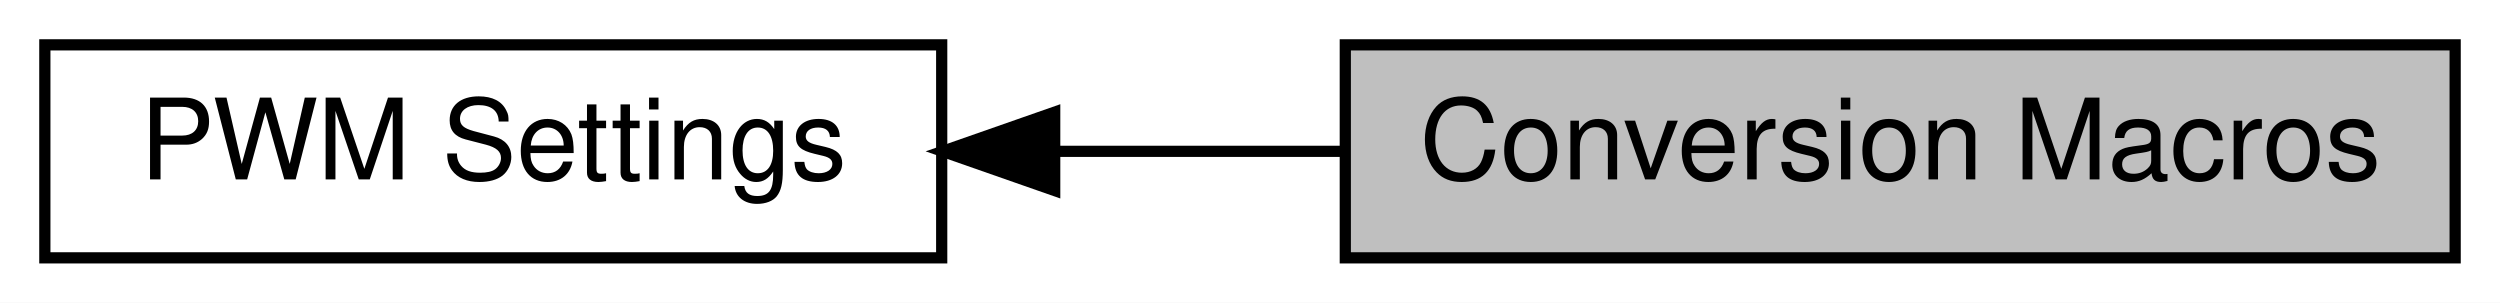
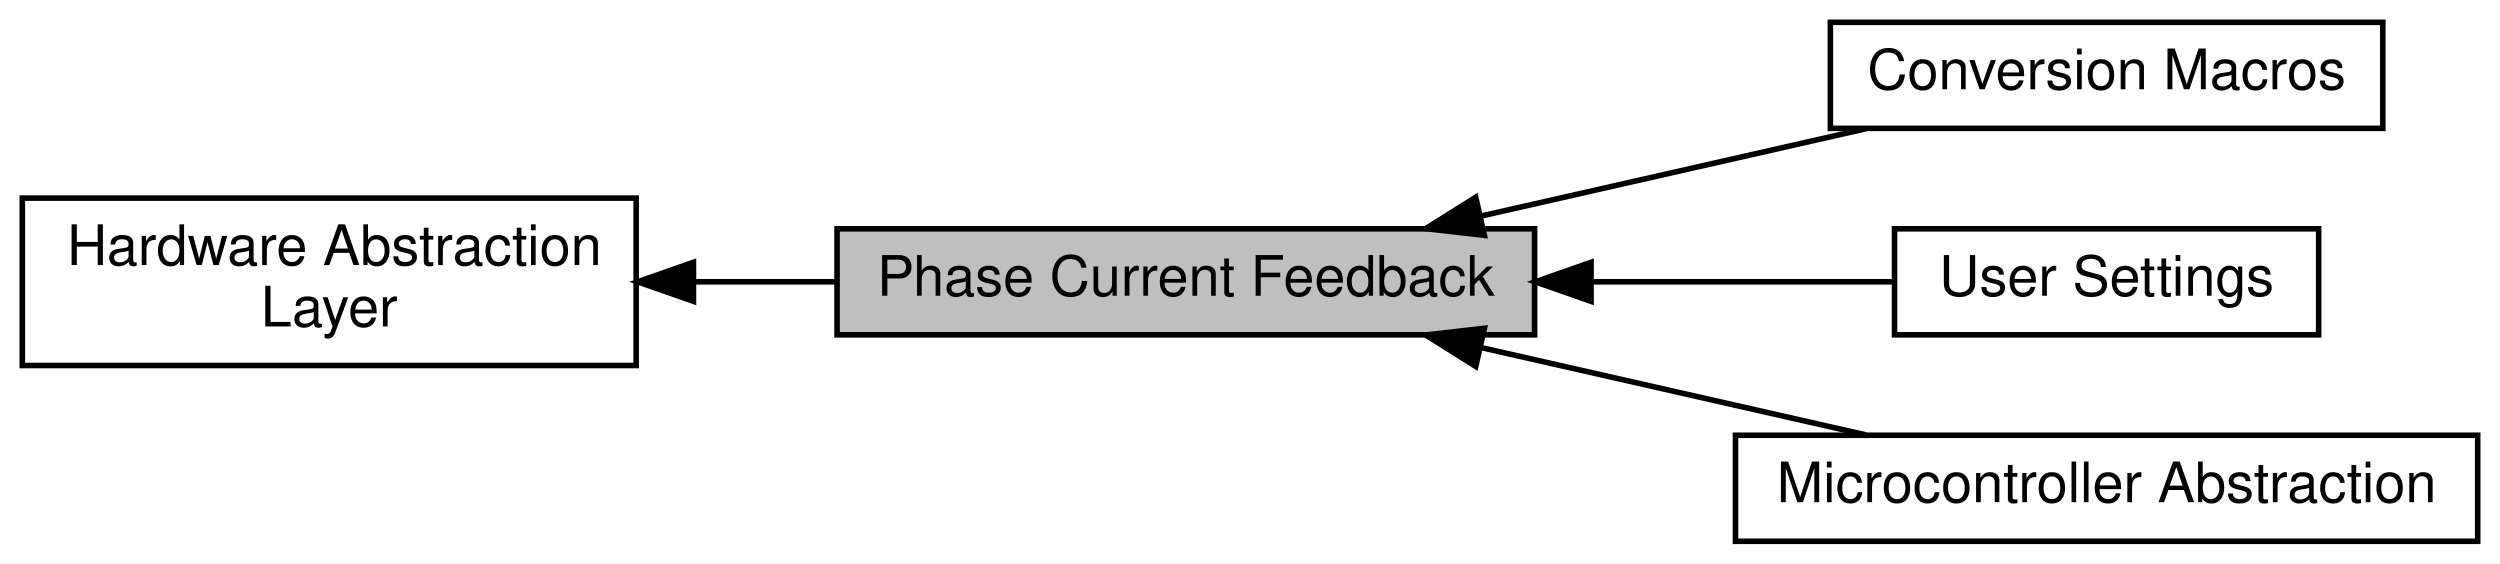
- <svg xmlns="http://www.w3.org/2000/svg" xmlns:xlink="http://www.w3.org/1999/xlink" width="223pt" height="27pt" viewBox="0.00 0.00 223.00 27.00">
-   <g id="graph0" class="graph" transform="scale(1 1) rotate(0) translate(4 23)">
-     <polygon fill="white" stroke="transparent" points="-4,4 -4,-23 219,-23 219,4 -4,4" />
+ <svg xmlns="http://www.w3.org/2000/svg" xmlns:xlink="http://www.w3.org/1999/xlink" width="448pt" height="101pt" viewBox="0.00 0.00 448.00 101.00">
+   <g id="graph0" class="graph" transform="scale(1 1) rotate(0) translate(4 97)">
+     <polygon fill="white" stroke="transparent" points="-4,4 -4,-97 444,-97 444,4 -4,4" />
    <g id="node1" class="node">
      <g id="a_node1">
-         <a xlink:title="Conversion macros converting physical quantities of parameters into binary (integer) numbers for regi...">
-           <polygon fill="#bfbfbf" stroke="black" points="215,-19 116,-19 116,0 215,0 215,-19" />
-           <text text-anchor="middle" x="165.5" y="-7" font-family="Helvetica,sans-Serif" font-size="10.00">Conversion Macros</text>
+         <a xlink:href="a00525.html" target="_top" xlink:title="Hardware Abstraction Layer Declarations.">
+           <polygon fill="white" stroke="black" points="110,-61.5 0,-61.5 0,-31.5 110,-31.5 110,-61.5" />
+           <text text-anchor="start" x="8" y="-49.5" font-family="Helvetica,sans-Serif" font-size="10.00">Hardware Abstraction</text>
+           <text text-anchor="middle" x="55" y="-38.5" font-family="Helvetica,sans-Serif" font-size="10.00"> Layer</text>
        </a>
      </g>
    </g>
-     <g id="node2" class="node">
-       <g id="a_node2">
-         <a xlink:href="a00395.html" target="_top" xlink:title="Declaration of fundamental PWM parameters.">
-           <polygon fill="white" stroke="black" points="80,-19 0,-19 0,0 80,0 80,-19" />
-           <text text-anchor="middle" x="40" y="-7" font-family="Helvetica,sans-Serif" font-size="10.00">PWM Settings</text>
+     <g id="node4" class="node">
+       <g id="a_node4">
+         <a xlink:title="Declaration of phase current feedback parameters.">
+           <polygon fill="#bfbfbf" stroke="black" points="271,-56 146,-56 146,-37 271,-37 271,-56" />
+           <text text-anchor="middle" x="208.5" y="-44" font-family="Helvetica,sans-Serif" font-size="10.00">Phase Current Feedback</text>
        </a>
      </g>
    </g>
    <g id="edge1" class="edge">
-       <path fill="none" stroke="black" d="M90.13,-9.5C98.55,-9.5 107.28,-9.5 115.69,-9.5" />
-       <polygon fill="black" stroke="black" points="90.08,-6 80.08,-9.5 90.08,-13 90.08,-6" />
+       <path fill="none" stroke="black" d="M120.43,-46.5C128.87,-46.5 137.5,-46.5 145.89,-46.5" />
+       <polygon fill="black" stroke="black" points="120.27,-43 110.27,-46.5 120.27,-50 120.27,-43" />
+     </g>
+     <g id="node2" class="node">
+       <g id="a_node2">
+         <a xlink:href="a00399.html" target="_top" xlink:title="Conversion macros for user-declarations of phase current feedback parameters.">
+           <polygon fill="white" stroke="black" points="423,-93 324,-93 324,-74 423,-74 423,-93" />
+           <text text-anchor="middle" x="373.5" y="-81" font-family="Helvetica,sans-Serif" font-size="10.00">Conversion Macros</text>
+         </a>
+       </g>
+     </g>
+     <g id="node3" class="node">
+       <g id="a_node3">
+         <a xlink:href="a00398.html" target="_top" xlink:title="User-declaration of phase current feedback parameters using physical quantities.">
+           <polygon fill="white" stroke="black" points="411.5,-56 335.5,-56 335.5,-37 411.5,-37 411.5,-56" />
+           <text text-anchor="middle" x="373.5" y="-44" font-family="Helvetica,sans-Serif" font-size="10.00">User Settings</text>
+         </a>
+       </g>
+     </g>
+     <g id="edge3" class="edge">
+       <path fill="none" stroke="black" d="M261.43,-58.29C283.69,-63.34 309.34,-69.16 330.38,-73.94" />
+       <polygon fill="black" stroke="black" points="262,-54.83 251.48,-56.03 260.45,-61.66 262,-54.83" />
+     </g>
+     <g id="edge2" class="edge">
+       <path fill="none" stroke="black" d="M281.13,-46.5C299.85,-46.5 319.28,-46.5 335.39,-46.5" />
+       <polygon fill="black" stroke="black" points="281.12,-43 271.12,-46.5 281.12,-50 281.12,-43" />
+     </g>
+     <g id="node5" class="node">
+       <g id="a_node5">
+         <a xlink:href="a00400.html" target="_top" xlink:title="Device analog input pin, register and interrupt vector assignments of phase current feedback signal(s...">
+           <polygon fill="white" stroke="black" points="440,-19 307,-19 307,0 440,0 440,-19" />
+           <text text-anchor="middle" x="373.5" y="-7" font-family="Helvetica,sans-Serif" font-size="10.00">Microcontroller Abstraction</text>
+         </a>
+       </g>
+     </g>
+     <g id="edge4" class="edge">
+       <path fill="none" stroke="black" d="M261.43,-34.71C283.69,-29.66 309.34,-23.84 330.38,-19.06" />
+       <polygon fill="black" stroke="black" points="260.45,-31.34 251.48,-36.97 262,-38.17 260.45,-31.34" />
    </g>
  </g>
</svg>
